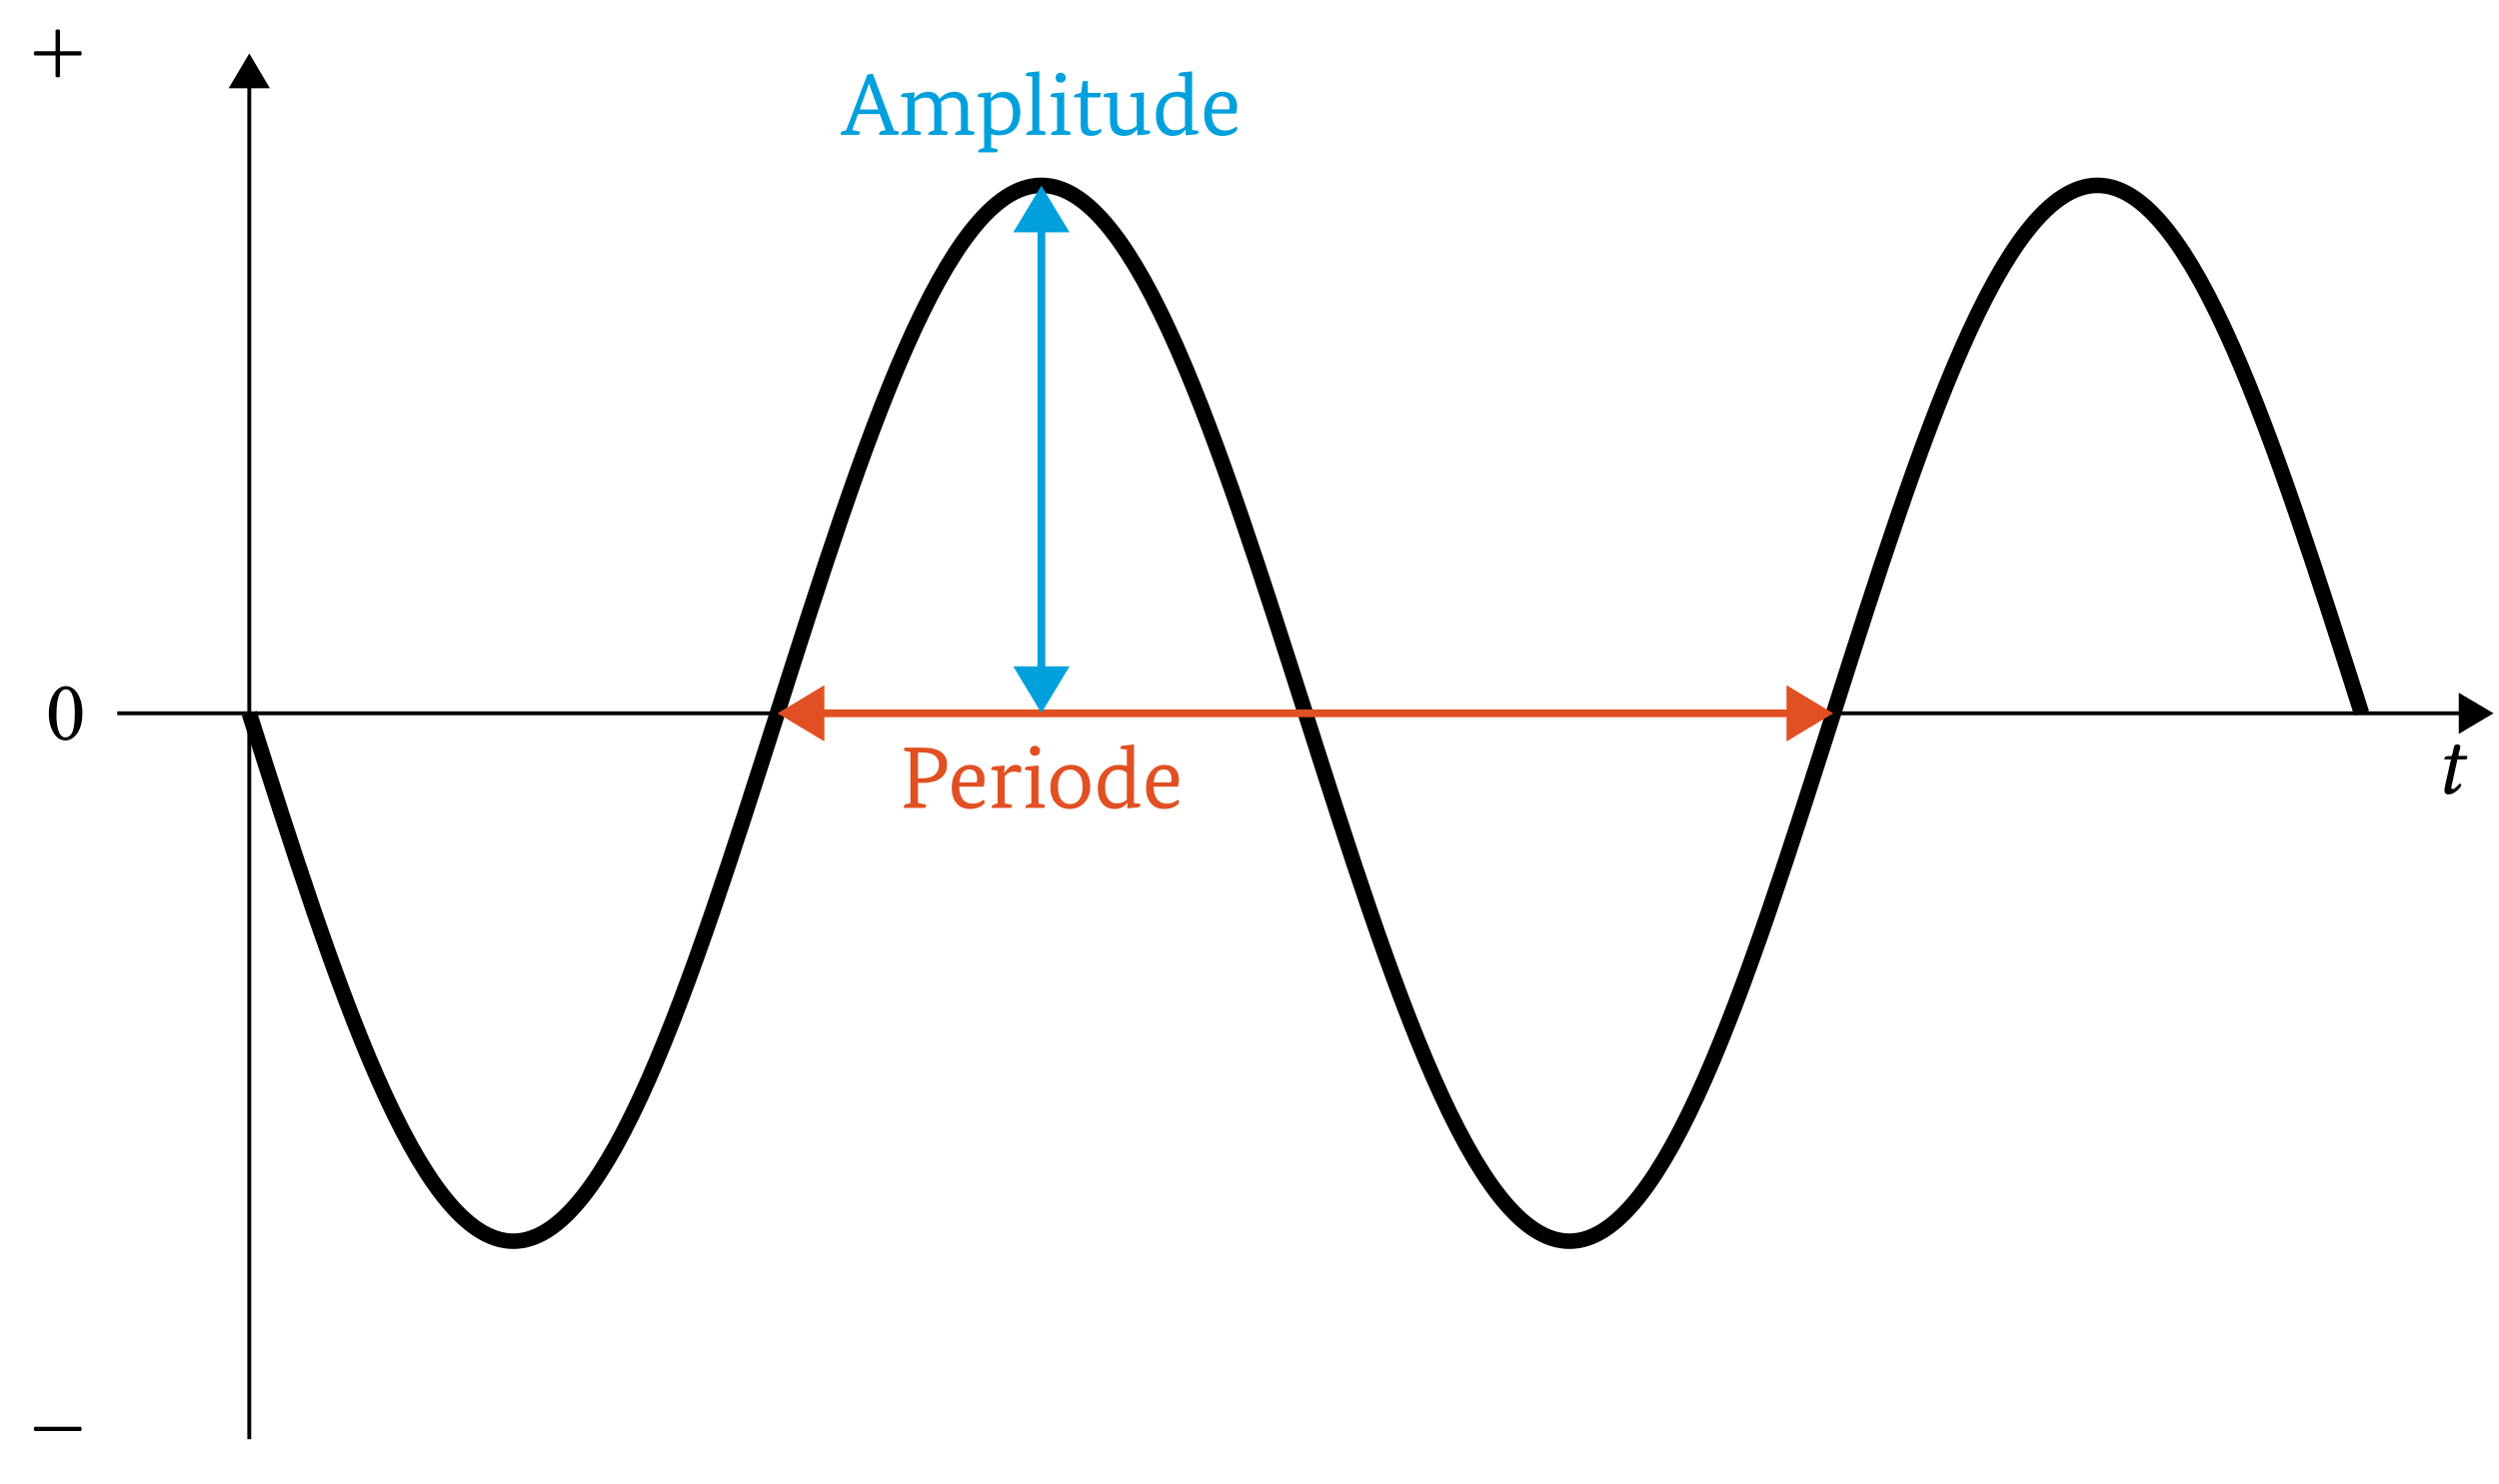
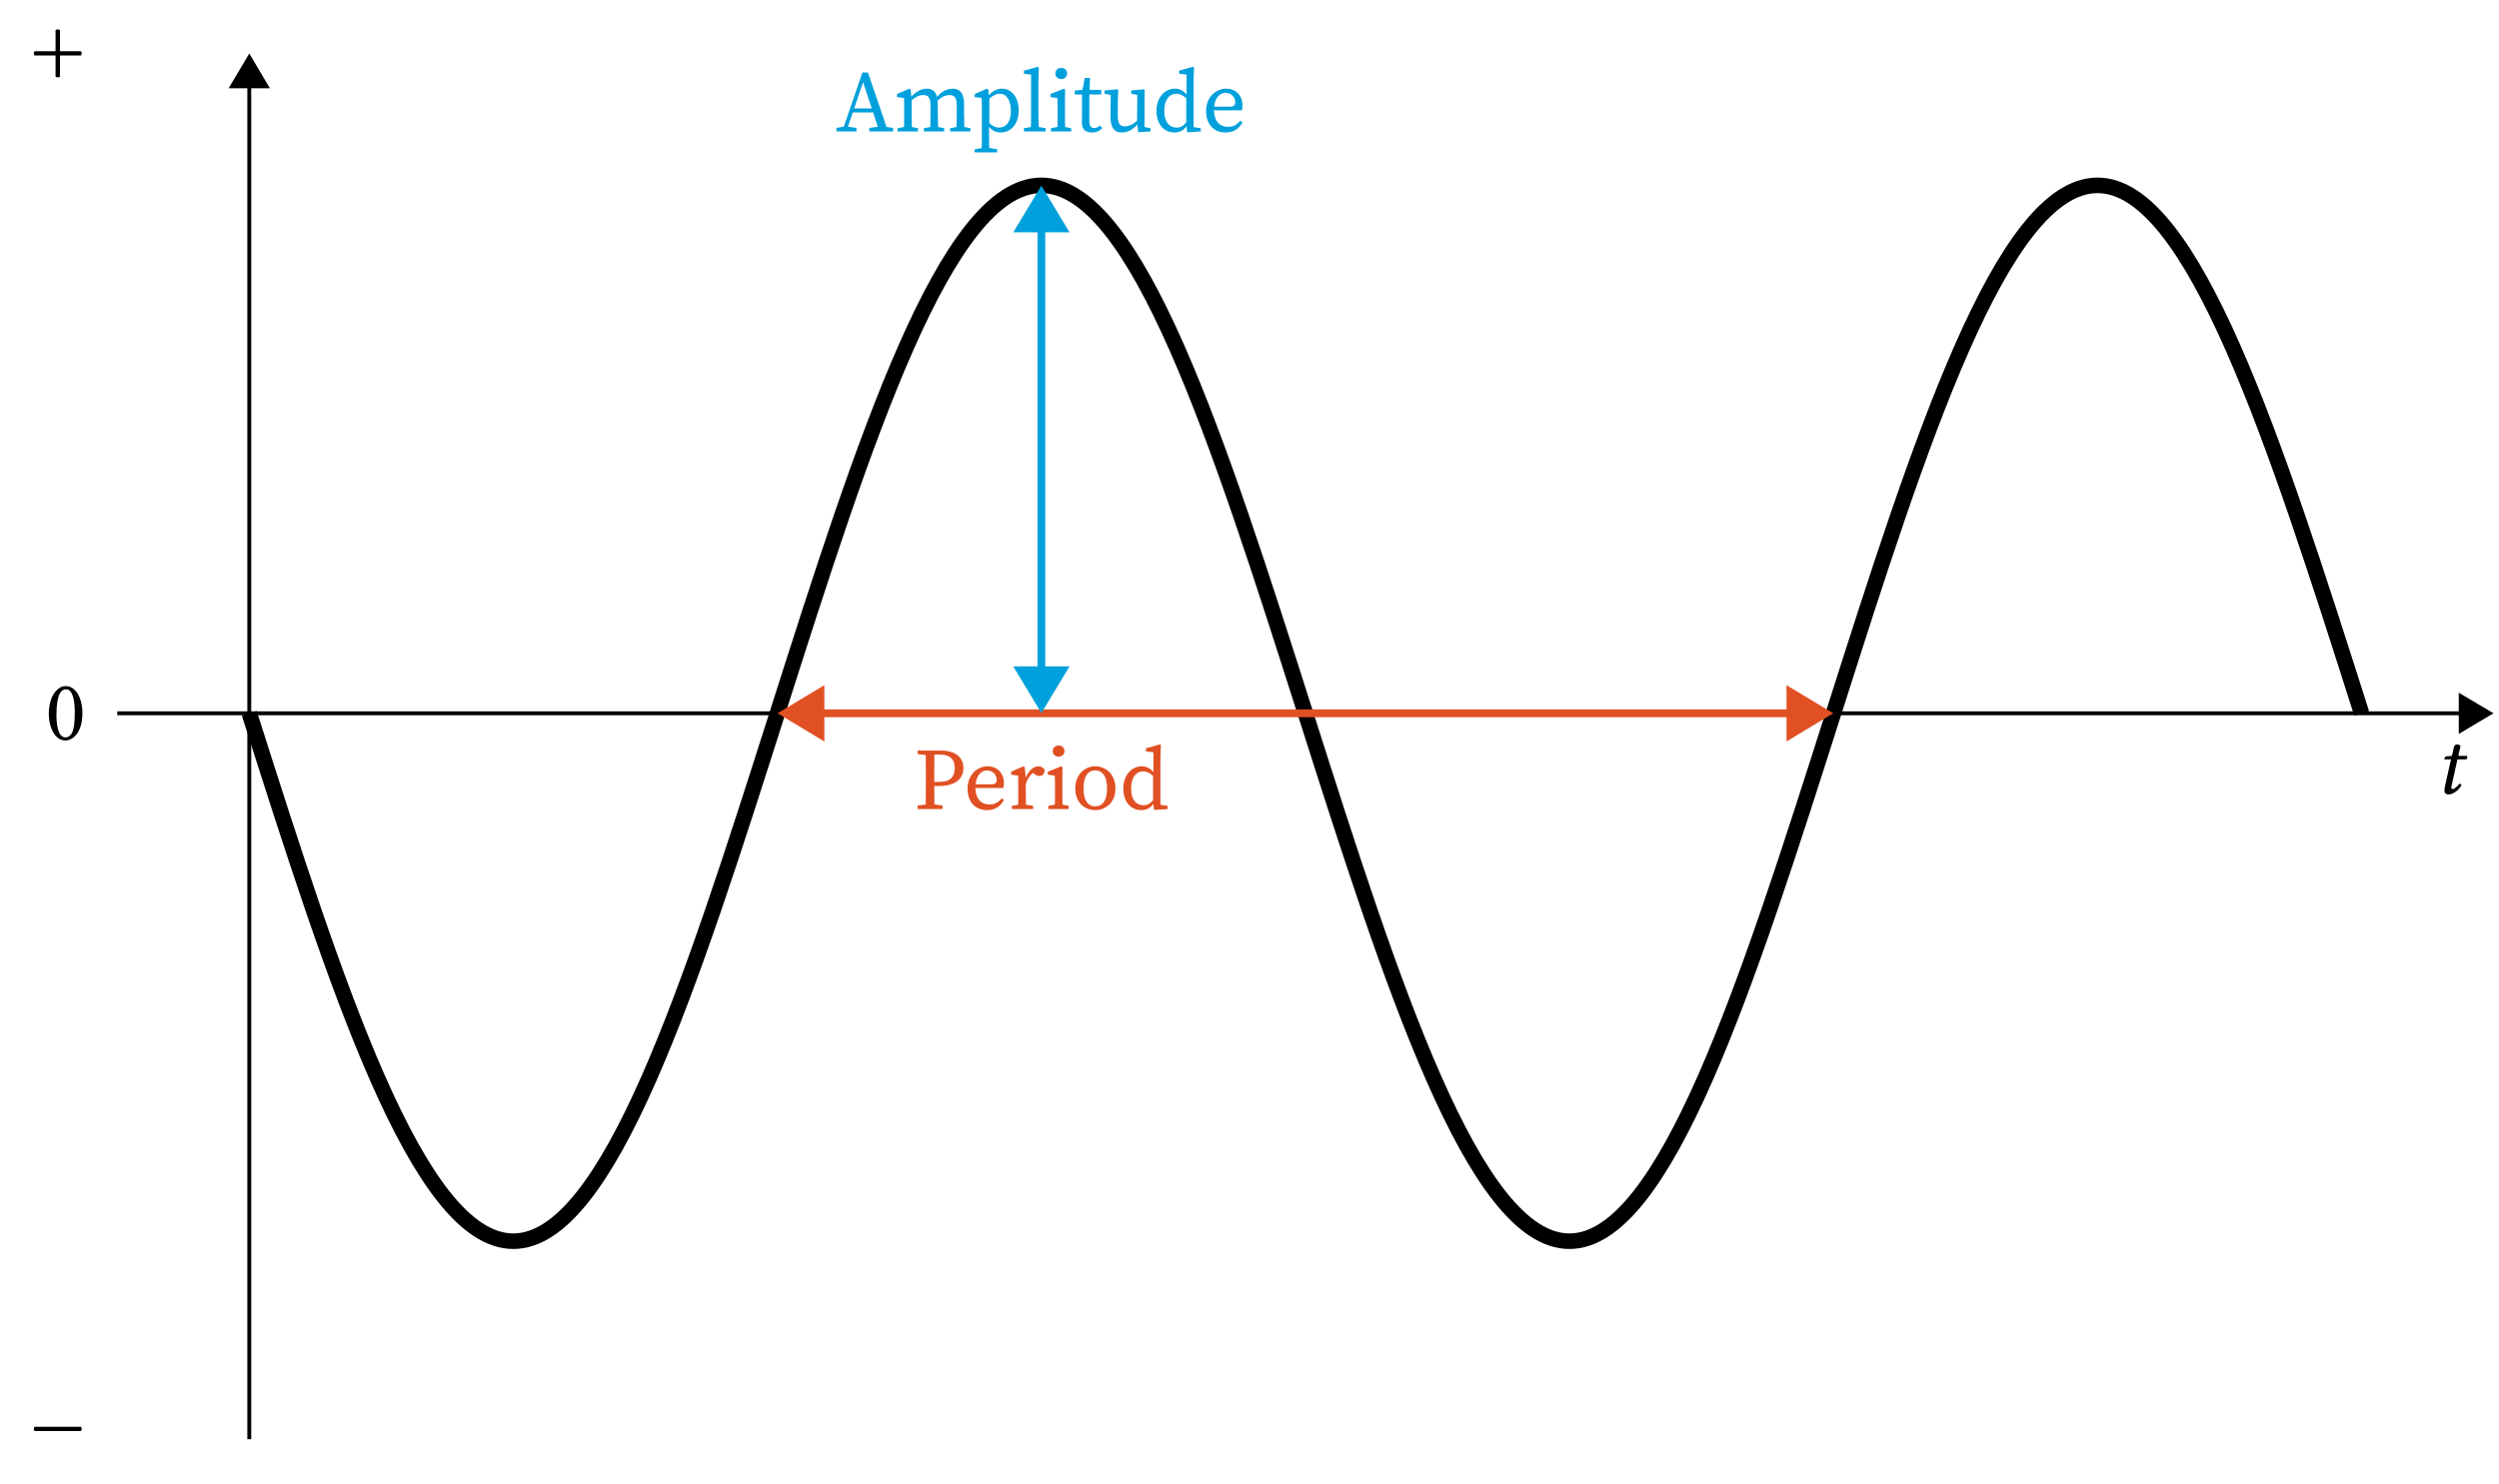
- <svg xmlns="http://www.w3.org/2000/svg" xmlns:xlink="http://www.w3.org/1999/xlink" width="255.672pt" height="151.772pt" viewBox="0 0 255.672 151.772" version="1.2">
+ <svg xmlns="http://www.w3.org/2000/svg" xmlns:xlink="http://www.w3.org/1999/xlink" width="255.672" height="151.772" viewBox="0 0 255.672 151.772">
  <defs>
    <g>
-       <symbol overflow="visible" id="glyph0-0">
-         <path style="stroke:none;" d="M 0 0 L 4.469 0 L 4.469 -6.25 L 0 -6.25 Z M 0.719 -0.453 L 2.234 -2.719 L 3.766 -0.453 Z M 0.453 -5.406 L 1.969 -3.125 L 0.453 -0.844 Z M 2.5 -3.125 L 4.031 -5.406 L 4.031 -0.844 Z M 2.234 -3.531 L 0.719 -5.797 L 3.766 -5.797 Z M 2.234 -3.531 " />
-       </symbol>
-       <symbol overflow="visible" id="glyph0-1">
-         <path style="stroke:none;" d="M 2.047 0.094 C 2.734 0.094 3.781 -0.609 3.781 -2.719 C 3.781 -3.594 3.562 -4.359 3.172 -4.875 C 2.938 -5.188 2.562 -5.469 2.078 -5.469 C 1.188 -5.469 0.344 -4.406 0.344 -2.625 C 0.344 -1.672 0.641 -0.781 1.141 -0.281 C 1.391 -0.031 1.688 0.094 2.047 0.094 Z M 2.078 -5.141 C 2.234 -5.141 2.375 -5.094 2.484 -5 C 2.75 -4.766 3 -4.078 3 -2.891 C 3 -2.062 2.969 -1.5 2.844 -1.031 C 2.656 -0.297 2.219 -0.219 2.047 -0.219 C 1.219 -0.219 1.125 -1.75 1.125 -2.531 C 1.125 -4.734 1.672 -5.141 2.078 -5.141 Z M 2.078 -5.141 " />
-       </symbol>
-       <symbol overflow="visible" id="glyph0-2">
-         <path style="stroke:none;" d="M 2.672 0.047 C 2.781 0.156 3.016 0.156 3.125 0.047 L 3.125 -2.109 L 5.266 -2.109 C 5.375 -2.219 5.375 -2.438 5.266 -2.547 L 3.125 -2.547 L 3.125 -4.703 C 3.016 -4.812 2.781 -4.812 2.672 -4.703 L 2.672 -2.547 L 0.531 -2.547 C 0.422 -2.438 0.422 -2.219 0.531 -2.109 L 2.672 -2.109 Z M 2.672 0.047 " />
-       </symbol>
-       <symbol overflow="visible" id="glyph0-3">
-         <path style="stroke:none;" d="M 0.531 -2.547 C 0.422 -2.438 0.422 -2.219 0.531 -2.109 L 5.266 -2.109 C 5.375 -2.219 5.375 -2.438 5.266 -2.547 Z M 0.531 -2.547 " />
-       </symbol>
-       <symbol overflow="visible" id="glyph0-4">
-         <path style="stroke:none;" d="M 0.938 -3.844 L 0.469 -3.812 C 0.297 -3.812 0.234 -3.734 0.219 -3.656 C 0.203 -3.641 0.172 -3.531 0.172 -3.516 C 0.172 -3.484 0.203 -3.484 0.234 -3.484 L 0.859 -3.484 L 0.312 -1.062 C 0.25 -0.766 0.188 -0.5 0.188 -0.328 C 0.188 0 0.344 0.094 0.625 0.094 C 1.031 0.094 1.625 -0.281 1.922 -0.828 C 1.891 -0.953 1.828 -1 1.734 -1 C 1.312 -0.531 1.156 -0.453 1.016 -0.453 C 0.984 -0.453 0.891 -0.469 0.891 -0.578 C 0.891 -0.656 0.922 -0.828 1 -1.141 L 1.516 -3.484 L 2.406 -3.484 C 2.5 -3.531 2.594 -3.766 2.484 -3.844 L 1.609 -3.844 L 1.688 -4.25 C 1.734 -4.406 1.812 -4.672 1.812 -4.781 C 1.812 -4.938 1.734 -5.016 1.453 -5.016 C 1.125 -5.016 1.141 -4.625 1.062 -4.281 Z M 0.938 -3.844 " />
-       </symbol>
-       <symbol overflow="visible" id="glyph1-0">
-         <path style="stroke:none;" d="M 0.453 0 L 0.453 -6.266 L 4.812 -6.266 L 4.812 0 Z M 0.891 -0.453 L 4.375 -0.453 L 4.375 -5.812 L 0.891 -5.812 Z M 0.891 -0.453 " />
-       </symbol>
-       <symbol overflow="visible" id="glyph1-1">
-         <path style="stroke:none;" d="M 2.312 -6.172 C 4 -6.172 4.844 -5.598 4.844 -4.453 C 4.844 -3.848 4.641 -3.391 4.234 -3.078 C 3.805 -2.734 3.18 -2.562 2.359 -2.562 L 1.875 -2.562 L 1.875 -0.5 L 2.594 -0.359 C 2.676 -0.348 2.719 -0.316 2.719 -0.266 C 2.719 -0.223 2.68 -0.133 2.609 0 L 0.422 0 C 0.41 -0.02 0.406 -0.047 0.406 -0.078 C 0.406 -0.242 0.508 -0.352 0.719 -0.406 L 1.094 -0.5 L 1.094 -5.703 L 0.547 -5.828 C 0.461 -5.848 0.422 -5.879 0.422 -5.922 C 0.422 -5.973 0.453 -6.055 0.516 -6.172 Z M 2.312 -3.031 C 2.883 -3.031 3.316 -3.16 3.609 -3.422 C 3.879 -3.66 4.016 -3.988 4.016 -4.406 C 4.016 -5.25 3.445 -5.672 2.312 -5.672 L 1.875 -5.672 L 1.875 -3.031 Z M 2.312 -3.031 " />
-       </symbol>
-       <symbol overflow="visible" id="glyph1-2">
-         <path style="stroke:none;" d="M 1.156 -2.172 C 1.164 -1.609 1.289 -1.176 1.531 -0.875 C 1.77 -0.582 2.109 -0.438 2.547 -0.438 C 2.941 -0.438 3.312 -0.57 3.656 -0.844 C 3.719 -0.801 3.754 -0.719 3.766 -0.594 C 3.766 -0.457 3.629 -0.312 3.359 -0.156 C 3.047 0.02 2.676 0.109 2.25 0.109 C 1.707 0.109 1.273 -0.055 0.953 -0.391 C 0.578 -0.773 0.391 -1.332 0.391 -2.062 C 0.391 -2.801 0.582 -3.391 0.969 -3.828 C 1.32 -4.211 1.758 -4.406 2.281 -4.406 C 2.75 -4.406 3.113 -4.266 3.375 -3.984 C 3.625 -3.711 3.75 -3.352 3.75 -2.906 C 3.75 -2.707 3.711 -2.461 3.641 -2.172 Z M 2.188 -3.938 C 1.594 -3.938 1.254 -3.492 1.172 -2.609 L 2.938 -2.609 C 2.969 -2.723 2.984 -2.848 2.984 -2.984 C 2.984 -3.617 2.719 -3.938 2.188 -3.938 Z M 2.188 -3.938 " />
-       </symbol>
-       <symbol overflow="visible" id="glyph1-3">
-         <path style="stroke:none;" d="M 0.906 -0.469 L 0.906 -3.812 L 0.266 -3.891 C 0.254 -3.922 0.25 -3.945 0.25 -3.969 C 0.25 -4.133 0.359 -4.227 0.578 -4.25 L 1.641 -4.344 L 1.578 -3.594 L 1.609 -3.594 C 1.961 -4.133 2.344 -4.406 2.75 -4.406 C 3.145 -4.406 3.344 -4.258 3.344 -3.969 C 3.344 -3.844 3.297 -3.719 3.203 -3.594 C 2.992 -3.676 2.797 -3.719 2.609 -3.719 C 2.203 -3.719 1.879 -3.551 1.641 -3.219 L 1.641 -0.469 L 2.266 -0.344 C 2.348 -0.332 2.391 -0.297 2.391 -0.234 C 2.391 -0.148 2.359 -0.07 2.297 0 L 0.312 0 C 0.301 -0.02 0.297 -0.039 0.297 -0.062 C 0.297 -0.195 0.391 -0.297 0.578 -0.359 Z M 0.906 -0.469 " />
-       </symbol>
-       <symbol overflow="visible" id="glyph1-4">
-         <path style="stroke:none;" d="M 0.906 -0.469 L 0.906 -3.812 L 0.266 -3.891 C 0.254 -3.922 0.25 -3.945 0.25 -3.969 C 0.25 -4.133 0.359 -4.227 0.578 -4.25 L 1.641 -4.344 L 1.641 -0.469 L 2.172 -0.344 C 2.254 -0.332 2.297 -0.297 2.297 -0.234 C 2.297 -0.148 2.27 -0.07 2.219 0 L 0.312 0 C 0.301 -0.02 0.297 -0.039 0.297 -0.062 C 0.297 -0.195 0.391 -0.297 0.578 -0.359 Z M 0.766 -5.844 C 0.766 -6 0.812 -6.125 0.906 -6.219 C 1.008 -6.312 1.129 -6.359 1.266 -6.359 C 1.422 -6.359 1.547 -6.312 1.641 -6.219 C 1.742 -6.125 1.797 -6 1.797 -5.844 C 1.797 -5.688 1.742 -5.562 1.641 -5.469 C 1.547 -5.383 1.422 -5.344 1.266 -5.344 C 1.117 -5.344 1 -5.383 0.906 -5.469 C 0.812 -5.562 0.766 -5.688 0.766 -5.844 Z M 0.766 -5.844 " />
-       </symbol>
-       <symbol overflow="visible" id="glyph1-5">
-         <path style="stroke:none;" d="M 2.359 0.109 C 1.797 0.109 1.336 -0.07 0.984 -0.438 C 0.586 -0.832 0.391 -1.391 0.391 -2.109 C 0.391 -2.816 0.609 -3.383 1.047 -3.812 C 1.453 -4.207 1.945 -4.406 2.531 -4.406 C 3.082 -4.406 3.535 -4.227 3.891 -3.875 C 4.273 -3.477 4.469 -2.914 4.469 -2.188 C 4.469 -1.469 4.25 -0.895 3.812 -0.469 C 3.406 -0.082 2.922 0.109 2.359 0.109 Z M 2.422 -0.391 C 2.785 -0.391 3.082 -0.531 3.312 -0.812 C 3.562 -1.133 3.688 -1.582 3.688 -2.156 C 3.688 -2.727 3.562 -3.172 3.312 -3.484 C 3.082 -3.773 2.785 -3.922 2.422 -3.922 C 2.047 -3.922 1.75 -3.773 1.531 -3.484 C 1.289 -3.172 1.172 -2.727 1.172 -2.156 C 1.172 -1.57 1.289 -1.125 1.531 -0.812 C 1.75 -0.531 2.047 -0.391 2.422 -0.391 Z M 2.422 -0.391 " />
-       </symbol>
-       <symbol overflow="visible" id="glyph1-6">
-         <path style="stroke:none;" d="M 3.422 -0.516 L 3.391 -0.516 C 3.098 -0.098 2.672 0.109 2.109 0.109 C 1.629 0.109 1.238 -0.047 0.938 -0.359 C 0.57 -0.723 0.391 -1.273 0.391 -2.016 C 0.391 -2.805 0.625 -3.414 1.094 -3.844 C 1.5 -4.219 2 -4.406 2.594 -4.406 C 2.863 -4.406 3.117 -4.363 3.359 -4.281 L 3.359 -5.953 L 2.719 -6.047 C 2.707 -6.066 2.703 -6.086 2.703 -6.109 C 2.703 -6.273 2.812 -6.367 3.031 -6.391 L 4.094 -6.5 L 4.094 -0.5 L 4.75 -0.406 C 4.75 -0.375 4.75 -0.348 4.75 -0.328 C 4.75 -0.16 4.641 -0.066 4.422 -0.047 L 3.422 0.047 Z M 2.328 -0.469 C 2.766 -0.469 3.109 -0.598 3.359 -0.859 L 3.359 -3.578 C 3.148 -3.797 2.863 -3.906 2.5 -3.906 C 2.102 -3.906 1.785 -3.758 1.547 -3.469 C 1.273 -3.145 1.141 -2.707 1.141 -2.156 C 1.141 -1.582 1.254 -1.156 1.484 -0.875 C 1.691 -0.602 1.973 -0.469 2.328 -0.469 Z M 2.328 -0.469 " />
-       </symbol>
-       <symbol overflow="visible" id="glyph1-7">
-         <path style="stroke:none;" d="M 4.5 -0.484 L 3.906 -2.125 L 1.688 -2.125 L 1.094 -0.484 L 1.766 -0.359 C 1.848 -0.348 1.891 -0.316 1.891 -0.266 C 1.891 -0.223 1.859 -0.133 1.797 0 L -0.078 0 C -0.086 -0.02 -0.094 -0.047 -0.094 -0.078 C -0.094 -0.254 0.008 -0.363 0.219 -0.406 L 0.469 -0.469 L 2.641 -6.172 L 3.203 -6.25 L 5.359 -0.469 L 5.75 -0.359 C 5.832 -0.336 5.875 -0.305 5.875 -0.266 C 5.875 -0.234 5.844 -0.145 5.781 0 L 3.859 0 C 3.848 -0.02 3.844 -0.047 3.844 -0.078 C 3.844 -0.242 3.945 -0.352 4.156 -0.406 Z M 1.859 -2.594 L 3.75 -2.594 L 2.812 -5.219 L 2.797 -5.219 Z M 1.859 -2.594 " />
-       </symbol>
-       <symbol overflow="visible" id="glyph1-8">
-         <path style="stroke:none;" d="M 7.094 -0.469 L 7.641 -0.344 C 7.723 -0.332 7.766 -0.297 7.766 -0.234 C 7.766 -0.148 7.734 -0.07 7.672 0 L 5.781 0 C 5.77 -0.02 5.766 -0.039 5.766 -0.062 C 5.766 -0.195 5.859 -0.297 6.047 -0.359 L 6.375 -0.469 L 6.375 -2.75 C 6.375 -3.457 6.086 -3.812 5.516 -3.812 C 5.055 -3.812 4.656 -3.648 4.312 -3.328 C 4.352 -3.109 4.375 -2.93 4.375 -2.797 L 4.375 -0.469 L 4.906 -0.344 C 4.988 -0.332 5.031 -0.297 5.031 -0.234 C 5.031 -0.148 5 -0.07 4.938 0 L 3.047 0 C 3.035 -0.02 3.031 -0.039 3.031 -0.062 C 3.031 -0.195 3.125 -0.297 3.312 -0.359 L 3.641 -0.469 L 3.641 -2.75 C 3.641 -3.457 3.352 -3.812 2.781 -3.812 C 2.344 -3.812 1.961 -3.66 1.641 -3.359 L 1.641 -0.469 L 2.172 -0.344 C 2.254 -0.332 2.297 -0.297 2.297 -0.234 C 2.297 -0.148 2.27 -0.07 2.219 0 L 0.312 0 C 0.301 -0.02 0.297 -0.039 0.297 -0.062 C 0.297 -0.195 0.391 -0.297 0.578 -0.359 L 0.906 -0.469 L 0.906 -3.812 L 0.266 -3.891 C 0.254 -3.922 0.25 -3.945 0.25 -3.969 C 0.25 -4.133 0.359 -4.227 0.578 -4.25 L 1.641 -4.344 L 1.578 -3.75 L 1.609 -3.75 C 2.023 -4.188 2.504 -4.406 3.047 -4.406 C 3.586 -4.406 3.969 -4.164 4.188 -3.688 C 4.613 -4.164 5.125 -4.406 5.719 -4.406 C 6.145 -4.406 6.477 -4.266 6.719 -3.984 C 6.969 -3.711 7.094 -3.316 7.094 -2.797 Z M 7.094 -0.469 " />
-       </symbol>
-       <symbol overflow="visible" id="glyph1-9">
-         <path style="stroke:none;" d="M 0.859 1.328 L 0.859 -3.812 L 0.203 -3.891 C 0.203 -3.922 0.203 -3.945 0.203 -3.969 C 0.203 -4.133 0.312 -4.227 0.531 -4.25 L 1.578 -4.344 L 1.531 -3.766 L 1.562 -3.766 C 1.914 -4.191 2.359 -4.406 2.891 -4.406 C 3.398 -4.406 3.805 -4.219 4.109 -3.844 C 4.41 -3.477 4.562 -2.973 4.562 -2.328 C 4.562 -1.535 4.359 -0.938 3.953 -0.531 C 3.566 -0.145 3.035 0.047 2.359 0.047 C 2.098 0.047 1.836 0.008 1.578 -0.062 L 1.578 1.328 L 2.125 1.438 C 2.207 1.457 2.25 1.5 2.25 1.562 C 2.25 1.645 2.219 1.723 2.156 1.797 L 0.266 1.797 C 0.254 1.766 0.25 1.742 0.25 1.734 C 0.25 1.586 0.344 1.488 0.531 1.438 Z M 2.609 -3.828 C 2.211 -3.828 1.867 -3.688 1.578 -3.406 L 1.578 -0.719 C 1.816 -0.531 2.098 -0.438 2.422 -0.438 C 3.348 -0.438 3.812 -1.051 3.812 -2.281 C 3.812 -2.77 3.703 -3.148 3.484 -3.422 C 3.266 -3.691 2.973 -3.828 2.609 -3.828 Z M 2.609 -3.828 " />
-       </symbol>
-       <symbol overflow="visible" id="glyph1-10">
-         <path style="stroke:none;" d="M 0.875 -0.469 L 0.875 -5.953 L 0.219 -6.047 C 0.207 -6.066 0.203 -6.086 0.203 -6.109 C 0.203 -6.273 0.312 -6.367 0.531 -6.391 L 1.594 -6.5 L 1.594 -0.469 L 2.125 -0.344 C 2.207 -0.332 2.25 -0.297 2.25 -0.234 C 2.25 -0.148 2.223 -0.07 2.172 0 L 0.266 0 C 0.266 -0.02 0.266 -0.039 0.266 -0.062 C 0.266 -0.195 0.352 -0.297 0.531 -0.359 Z M 0.875 -0.469 " />
-       </symbol>
-       <symbol overflow="visible" id="glyph1-11">
-         <path style="stroke:none;" d="M 0.875 -4.297 L 1.031 -5.5 L 1.562 -5.5 L 1.562 -4.297 L 2.906 -4.297 L 2.812 -3.828 L 1.562 -3.828 L 1.562 -1.078 C 1.562 -0.629 1.754 -0.406 2.141 -0.406 C 2.441 -0.406 2.691 -0.484 2.891 -0.641 C 2.93 -0.578 2.953 -0.488 2.953 -0.375 C 2.953 -0.301 2.867 -0.211 2.703 -0.109 C 2.484 0.035 2.207 0.109 1.875 0.109 C 1.176 0.109 0.828 -0.234 0.828 -0.922 L 0.828 -3.828 L 0.156 -3.828 C 0.145 -3.859 0.141 -3.879 0.141 -3.891 C 0.141 -4.047 0.234 -4.145 0.422 -4.188 Z M 0.875 -4.297 " />
-       </symbol>
-       <symbol overflow="visible" id="glyph1-12">
-         <path style="stroke:none;" d="M 0.781 -3.812 L 0.141 -3.891 C 0.129 -3.922 0.125 -3.945 0.125 -3.969 C 0.125 -4.133 0.234 -4.227 0.453 -4.25 L 1.516 -4.344 L 1.516 -1.547 C 1.516 -0.848 1.812 -0.5 2.406 -0.5 C 2.863 -0.5 3.234 -0.645 3.516 -0.938 L 3.516 -3.812 L 2.859 -3.891 C 2.859 -3.922 2.859 -3.945 2.859 -3.969 C 2.859 -4.133 2.969 -4.227 3.188 -4.25 L 4.25 -4.344 L 4.25 -0.5 L 4.891 -0.406 C 4.898 -0.375 4.906 -0.348 4.906 -0.328 C 4.906 -0.16 4.797 -0.066 4.578 -0.047 L 3.578 0.047 L 3.578 -0.531 L 3.547 -0.531 C 3.203 -0.102 2.754 0.109 2.203 0.109 C 1.254 0.109 0.781 -0.426 0.781 -1.5 Z M 0.781 -3.812 " />
-       </symbol>
+       <g id="glyph-0-0">
+         <path d="M 2.047 0.094 C 2.734 0.094 3.781 -0.609 3.781 -2.719 C 3.781 -3.594 3.562 -4.359 3.172 -4.875 C 2.938 -5.188 2.562 -5.469 2.078 -5.469 C 1.188 -5.469 0.344 -4.406 0.344 -2.625 C 0.344 -1.672 0.641 -0.781 1.141 -0.281 C 1.391 -0.031 1.688 0.094 2.047 0.094 Z M 2.078 -5.141 C 2.234 -5.141 2.375 -5.094 2.484 -5 C 2.75 -4.766 3 -4.078 3 -2.891 C 3 -2.062 2.969 -1.5 2.844 -1.031 C 2.656 -0.297 2.219 -0.219 2.047 -0.219 C 1.219 -0.219 1.125 -1.75 1.125 -2.531 C 1.125 -4.734 1.672 -5.141 2.078 -5.141 Z M 2.078 -5.141 " />
+       </g>
+       <g id="glyph-0-1">
+         <path d="M 2.672 0.047 C 2.781 0.156 3.016 0.156 3.125 0.047 L 3.125 -2.109 L 5.266 -2.109 C 5.375 -2.219 5.375 -2.438 5.266 -2.547 L 3.125 -2.547 L 3.125 -4.703 C 3.016 -4.812 2.781 -4.812 2.672 -4.703 L 2.672 -2.547 L 0.531 -2.547 C 0.422 -2.438 0.422 -2.219 0.531 -2.109 L 2.672 -2.109 Z M 2.672 0.047 " />
+       </g>
+       <g id="glyph-0-2">
+         <path d="M 0.531 -2.547 C 0.422 -2.438 0.422 -2.219 0.531 -2.109 L 5.266 -2.109 C 5.375 -2.219 5.375 -2.438 5.266 -2.547 Z M 0.531 -2.547 " />
+       </g>
+       <g id="glyph-0-3">
+         <path d="M 0.938 -3.844 L 0.469 -3.812 C 0.297 -3.812 0.234 -3.734 0.219 -3.656 C 0.203 -3.641 0.172 -3.531 0.172 -3.516 C 0.172 -3.484 0.203 -3.484 0.234 -3.484 L 0.859 -3.484 L 0.312 -1.062 C 0.25 -0.766 0.188 -0.5 0.188 -0.328 C 0.188 0 0.344 0.094 0.625 0.094 C 1.031 0.094 1.625 -0.281 1.922 -0.828 C 1.891 -0.953 1.828 -1 1.734 -1 C 1.312 -0.531 1.156 -0.453 1.016 -0.453 C 0.984 -0.453 0.891 -0.469 0.891 -0.578 C 0.891 -0.656 0.922 -0.828 1 -1.141 L 1.516 -3.484 L 2.406 -3.484 C 2.5 -3.531 2.594 -3.766 2.484 -3.844 L 1.609 -3.844 L 1.688 -4.25 C 1.734 -4.406 1.812 -4.672 1.812 -4.781 C 1.812 -4.938 1.734 -5.016 1.453 -5.016 C 1.125 -5.016 1.141 -4.625 1.062 -4.281 Z M 0.938 -3.844 " />
+       </g>
+       <g id="glyph-1-0">
+         <path d="M 1.234 -2.781 C 1.234 -2 1.234 -1.219 1.219 -0.469 L 0.391 -0.359 L 0.391 0 L 2.938 0 L 2.938 -0.359 L 2.109 -0.469 C 2.094 -1.109 2.094 -1.719 2.094 -2.359 L 2.547 -2.359 C 4.391 -2.359 5.078 -3.203 5.078 -4.203 C 5.078 -5.25 4.312 -5.984 2.797 -5.984 L 0.391 -5.984 L 0.391 -5.625 L 1.219 -5.531 C 1.234 -4.75 1.234 -3.984 1.234 -3.219 Z M 2.641 -5.578 C 3.719 -5.578 4.188 -5.078 4.188 -4.203 C 4.188 -3.359 3.766 -2.781 2.672 -2.781 L 2.094 -2.781 L 2.094 -3.219 C 2.094 -4.016 2.094 -4.812 2.109 -5.578 Z M 2.641 -5.578 " />
+       </g>
+       <g id="glyph-1-1">
+         <path d="M 2.406 -3.953 C 2.969 -3.953 3.391 -3.5 3.391 -2.984 C 3.391 -2.734 3.281 -2.531 2.859 -2.531 L 1.234 -2.531 C 1.328 -3.562 1.906 -3.953 2.406 -3.953 Z M 2.469 -4.375 C 1.344 -4.375 0.406 -3.453 0.406 -2.094 C 0.406 -0.719 1.188 0.109 2.406 0.109 C 3.219 0.109 3.781 -0.281 4.125 -0.922 L 3.906 -1.094 C 3.578 -0.719 3.234 -0.469 2.656 -0.469 C 1.797 -0.469 1.234 -1.047 1.203 -2.156 L 4.062 -2.156 C 4.094 -2.266 4.125 -2.438 4.125 -2.656 C 4.125 -3.734 3.391 -4.375 2.469 -4.375 Z M 2.469 -4.375 " />
+       </g>
+       <g id="glyph-1-2">
+         <path d="M 0.375 0 L 2.547 0 L 2.547 -0.328 L 1.812 -0.453 C 1.812 -0.906 1.797 -1.484 1.797 -1.875 L 1.797 -2.547 C 1.953 -3.062 2.188 -3.438 2.547 -3.703 L 2.656 -3.609 C 2.812 -3.469 2.984 -3.391 3.203 -3.391 C 3.547 -3.391 3.719 -3.609 3.719 -4.031 C 3.609 -4.234 3.344 -4.375 3.078 -4.375 C 2.594 -4.375 2.094 -3.938 1.797 -3.219 L 1.688 -4.281 L 1.562 -4.375 L 0.297 -3.828 L 0.297 -3.516 L 1.016 -3.422 C 1.031 -3.078 1.031 -2.797 1.031 -2.312 L 1.031 -1.875 C 1.031 -1.484 1.031 -0.891 1.016 -0.438 L 0.375 -0.328 Z M 0.375 0 " />
+       </g>
+       <g id="glyph-1-3">
+         <path d="M 1.375 -5.359 C 1.703 -5.359 1.969 -5.594 1.969 -5.922 C 1.969 -6.281 1.703 -6.5 1.375 -6.5 C 1.031 -6.5 0.766 -6.281 0.766 -5.922 C 0.766 -5.594 1.031 -5.359 1.375 -5.359 Z M 2.391 -0.328 L 1.766 -0.453 C 1.75 -0.891 1.75 -1.484 1.75 -1.875 L 1.75 -3.062 L 1.766 -4.281 L 1.641 -4.375 L 0.266 -3.828 L 0.266 -3.516 L 0.969 -3.422 C 1 -3.078 1 -2.797 1 -2.297 L 1 -1.875 C 1 -1.484 1 -0.891 0.984 -0.453 L 0.312 -0.328 L 0.312 0 L 2.391 0 Z M 2.391 -0.328 " />
+       </g>
+       <g id="glyph-1-4">
+         <path d="M 2.453 0.109 C 3.484 0.109 4.516 -0.625 4.516 -2.109 C 4.516 -3.594 3.484 -4.375 2.453 -4.375 C 1.422 -4.375 0.406 -3.594 0.406 -2.109 C 0.406 -0.625 1.406 0.109 2.453 0.109 Z M 2.453 -0.281 C 1.672 -0.281 1.25 -0.906 1.25 -2.109 C 1.25 -3.312 1.672 -3.953 2.453 -3.953 C 3.219 -3.953 3.656 -3.312 3.656 -2.109 C 3.656 -0.906 3.219 -0.281 2.453 -0.281 Z M 2.453 -0.281 " />
+       </g>
+       <g id="glyph-1-5">
+         <path d="M 1.203 -2.109 C 1.203 -3.328 1.781 -3.859 2.438 -3.859 C 2.734 -3.859 3.047 -3.75 3.453 -3.391 L 3.453 -0.906 C 3.125 -0.531 2.844 -0.391 2.453 -0.391 C 1.734 -0.391 1.203 -0.938 1.203 -2.109 Z M 4.938 0 L 4.938 -0.328 L 4.203 -0.438 L 4.203 -5.266 L 4.25 -6.547 L 4.125 -6.609 L 2.719 -6.219 L 2.719 -5.906 L 3.484 -5.812 L 3.484 -3.781 C 3.109 -4.219 2.734 -4.375 2.312 -4.375 C 1.219 -4.375 0.406 -3.453 0.406 -2.094 C 0.406 -0.781 1.141 0.109 2.234 0.109 C 2.781 0.109 3.172 -0.109 3.484 -0.531 L 3.547 0.094 Z M 4.938 0 " />
+       </g>
+       <g id="glyph-1-6">
+         <path d="M 2.766 -5.031 L 3.656 -2.359 L 1.859 -2.359 Z M 0.047 0 L 2.094 0 L 2.094 -0.359 L 1.219 -0.484 L 1.719 -1.938 L 3.797 -1.938 L 4.281 -0.469 L 3.406 -0.359 L 3.406 0 L 5.844 0 L 5.844 -0.359 L 5.172 -0.453 L 3.266 -6.031 L 2.703 -6.031 L 0.797 -0.484 L 0.047 -0.359 Z M 0.047 0 " />
+       </g>
+       <g id="glyph-1-7">
+         <path d="M 6.016 -4.375 C 5.438 -4.375 4.859 -4.094 4.391 -3.531 C 4.25 -4.125 3.891 -4.375 3.328 -4.375 C 2.781 -4.375 2.188 -4.031 1.766 -3.562 L 1.688 -4.281 L 1.562 -4.375 L 0.297 -3.828 L 0.297 -3.516 L 1.016 -3.422 C 1.031 -3.078 1.031 -2.797 1.031 -2.312 L 1.031 -1.875 C 1.031 -1.484 1.031 -0.891 1.016 -0.453 L 0.359 -0.328 L 0.359 0 L 2.438 0 L 2.438 -0.328 L 1.812 -0.453 C 1.812 -0.891 1.797 -1.484 1.797 -1.875 L 1.797 -3.188 C 2.234 -3.562 2.578 -3.719 2.984 -3.719 C 3.516 -3.719 3.719 -3.453 3.719 -2.641 L 3.719 -1.875 C 3.719 -1.469 3.719 -0.891 3.703 -0.453 L 3.047 -0.328 L 3.047 0 L 5.125 0 L 5.125 -0.328 L 4.5 -0.453 C 4.484 -0.891 4.469 -1.469 4.469 -1.875 L 4.469 -2.719 C 4.469 -2.875 4.469 -3.031 4.453 -3.156 C 4.922 -3.578 5.281 -3.719 5.656 -3.719 C 6.172 -3.719 6.406 -3.484 6.406 -2.656 L 6.406 -1.875 C 6.406 -1.469 6.406 -0.891 6.391 -0.453 L 5.734 -0.328 L 5.734 0 L 7.812 0 L 7.812 -0.328 L 7.188 -0.453 C 7.172 -0.891 7.156 -1.469 7.156 -1.875 L 7.156 -2.797 C 7.156 -3.906 6.734 -4.375 6.016 -4.375 Z M 6.016 -4.375 " />
+       </g>
+       <g id="glyph-1-8">
+         <path d="M 4.016 -2.062 C 4.016 -0.906 3.469 -0.391 2.797 -0.391 C 2.469 -0.391 2.141 -0.531 1.812 -0.844 L 1.812 -3.359 C 2.266 -3.75 2.609 -3.859 2.891 -3.859 C 3.547 -3.859 4.016 -3.219 4.016 -2.062 Z M 1.047 0.25 C 1.047 0.734 1.031 1.203 1.031 1.703 L 0.312 1.828 L 0.312 2.141 L 2.609 2.141 L 2.609 1.828 L 1.797 1.688 C 1.797 1.203 1.781 0.719 1.781 0.234 L 1.781 -0.469 C 2.156 -0.031 2.562 0.109 2.969 0.109 C 4.016 0.109 4.812 -0.766 4.812 -2.141 C 4.812 -3.531 4.062 -4.375 3.109 -4.375 C 2.625 -4.375 2.172 -4.156 1.75 -3.703 L 1.703 -4.281 L 1.562 -4.375 L 0.312 -3.828 L 0.312 -3.516 L 1.016 -3.422 C 1.031 -3.078 1.047 -2.797 1.047 -2.312 Z M 1.047 0.25 " />
+       </g>
+       <g id="glyph-1-9">
+         <path d="M 0.219 -6.219 L 0.219 -5.906 L 0.953 -5.812 L 0.953 -1.875 C 0.953 -1.406 0.953 -0.938 0.938 -0.453 L 0.219 -0.328 L 0.219 0 L 2.438 0 L 2.438 -0.328 L 1.734 -0.453 C 1.719 -0.922 1.703 -1.406 1.703 -1.875 L 1.703 -5.266 L 1.75 -6.547 L 1.625 -6.609 Z M 0.219 -6.219 " />
+       </g>
+       <g id="glyph-1-10">
+         <path d="M 1.578 -1 L 1.578 -3.781 L 2.797 -3.781 L 2.797 -4.25 L 1.609 -4.25 L 1.641 -5.469 L 1.109 -5.469 L 0.875 -4.266 L 0.078 -4.172 L 0.078 -3.781 L 0.828 -3.781 L 0.828 -1.672 C 0.828 -1.312 0.812 -1.125 0.812 -0.906 C 0.812 -0.203 1.203 0.109 1.828 0.109 C 2.297 0.109 2.656 -0.047 2.891 -0.359 L 2.672 -0.594 C 2.453 -0.438 2.281 -0.344 2.078 -0.344 C 1.766 -0.344 1.578 -0.547 1.578 -1 Z M 1.578 -1 " />
+       </g>
+       <g id="glyph-1-11">
+         <path d="M 4.922 0 L 4.922 -0.328 L 4.312 -0.453 L 4.312 -2.969 L 4.328 -4.219 L 4.25 -4.312 L 2.953 -4.188 L 2.953 -3.859 L 3.578 -3.734 L 3.547 -1.094 C 3.141 -0.719 2.719 -0.516 2.297 -0.516 C 1.812 -0.516 1.578 -0.797 1.578 -1.578 L 1.578 -2.969 L 1.625 -4.219 L 1.547 -4.312 L 0.219 -4.188 L 0.219 -3.859 L 0.859 -3.719 L 0.828 -1.5 C 0.828 -0.312 1.266 0.109 2 0.109 C 2.531 0.109 3.094 -0.141 3.578 -0.719 L 3.672 0.078 Z M 4.922 0 " />
+       </g>
    </g>
-     <clipPath id="clip1">
-       <path d="M 246 65 L 255.316 65 L 255.316 81 L 246 81 Z M 246 65 " />
+     <clipPath id="clip-0">
+       <path clip-rule="nonzero" d="M 246 65 L 255.316 65 L 255.316 81 L 246 81 Z M 246 65 " />
    </clipPath>
-     <clipPath id="clip2">
-       <path d="M 2 0 L 255.316 0 L 255.316 150 L 2 150 Z M 2 0 " />
+     <clipPath id="clip-1">
+       <path clip-rule="nonzero" d="M 2 0 L 255.316 0 L 255.316 150 L 2 150 Z M 2 0 " />
    </clipPath>
  </defs>
-   <g id="surface1">
-     <g style="fill:rgb(0%,0%,0%);fill-opacity:1;">
-       <use xlink:href="#glyph0-1" x="4.65" y="75.683" />
-     </g>
-     <g style="fill:rgb(0%,0%,0%);fill-opacity:1;">
-       <use xlink:href="#glyph0-2" x="3.012" y="7.791" />
-     </g>
-     <g style="fill:rgb(0%,0%,0%);fill-opacity:1;">
-       <use xlink:href="#glyph0-3" x="3.012" y="148.561" />
-     </g>
-     <path style="fill:none;stroke-width:0.399;stroke-linecap:butt;stroke-linejoin:miter;stroke:rgb(0%,0%,0%);stroke-opacity:1;stroke-miterlimit:10;" d="M -13.527 0.001 L 226.489 0.001 " transform="matrix(0.9985,0,0,-0.9985,25.50273,72.99734)" />
-     <path style=" stroke:none;fill-rule:nonzero;fill:rgb(0%,0%,0%);fill-opacity:1;" d="M 254.723 72.996 L 251.754 71.238 L 251.754 74.758 Z M 254.723 72.996 " />
-     <g clip-path="url(#clip1)" clip-rule="nonzero">
-       <path style="fill:none;stroke-width:0.399;stroke-linecap:butt;stroke-linejoin:miter;stroke:rgb(0%,0%,0%);stroke-opacity:1;stroke-miterlimit:10;" d="M 3.174 0.001 L 0.201 1.762 L 0.201 -1.763 Z M 3.174 0.001 " transform="matrix(0.9985,0,0,-0.9985,251.5534,72.99734)" />
-     </g>
-     <g style="fill:rgb(0%,0%,0%);fill-opacity:1;">
-       <use xlink:href="#glyph0-4" x="249.903" y="81.203" />
-     </g>
-     <path style="fill:none;stroke-width:0.399;stroke-linecap:butt;stroke-linejoin:miter;stroke:rgb(0%,0%,0%);stroke-opacity:1;stroke-miterlimit:10;" d="M 0.001 -74.399 L 0.001 64.164 " transform="matrix(0.9985,0,0,-0.9985,25.50273,72.99734)" />
-     <path style="fill-rule:nonzero;fill:rgb(0%,0%,0%);fill-opacity:1;stroke-width:0.399;stroke-linecap:butt;stroke-linejoin:miter;stroke:rgb(0%,0%,0%);stroke-opacity:1;stroke-miterlimit:10;" d="M 3.175 -0.001 L 0.198 1.763 L 0.198 -1.762 Z M 3.175 -0.001 " transform="matrix(0,-0.9985,-0.9985,0,25.50273,9.029475)" />
-     <g clip-path="url(#clip2)" clip-rule="nonzero">
-       <path style="fill:none;stroke-width:1.594;stroke-linecap:butt;stroke-linejoin:miter;stroke:rgb(0%,0%,0%);stroke-opacity:1;stroke-miterlimit:10;" d="M 0.001 0.001 C 8.819 -27.704 17.261 -54.107 27.053 -54.107 C 36.849 -54.107 45.288 -27.704 54.11 0.001 C 62.928 27.703 71.37 54.11 81.162 54.11 C 90.958 54.11 99.396 27.703 108.218 0.001 C 117.036 -27.704 125.478 -54.107 135.27 -54.107 C 145.066 -54.107 153.505 -27.704 162.327 0.001 C 171.145 27.703 179.587 54.11 189.379 54.11 C 199.175 54.11 207.613 27.703 216.435 0.001 " transform="matrix(0.9985,0,0,-0.9985,25.50273,72.99734)" />
-     </g>
-     <path style="fill:none;stroke-width:0.797;stroke-linecap:butt;stroke-linejoin:miter;stroke:rgb(88.234%,31.374%,13.724%);stroke-opacity:1;stroke-miterlimit:10;" d="M 58.722 0.001 L 157.71 0.001 " transform="matrix(0.9985,0,0,-0.9985,25.50273,72.99734)" />
-     <path style="fill-rule:nonzero;fill:rgb(88.234%,31.374%,13.724%);fill-opacity:1;stroke-width:0.797;stroke-linecap:butt;stroke-linejoin:miter;stroke:rgb(88.234%,31.374%,13.724%);stroke-opacity:1;stroke-miterlimit:10;" d="M 4.019 -0.001 L 0.397 2.182 L 0.397 -2.18 Z M 4.019 -0.001 " transform="matrix(-0.9985,0,0,0.9985,84.33755,72.99734)" />
-     <path style="fill-rule:nonzero;fill:rgb(88.234%,31.374%,13.724%);fill-opacity:1;stroke-width:0.797;stroke-linecap:butt;stroke-linejoin:miter;stroke:rgb(88.234%,31.374%,13.724%);stroke-opacity:1;stroke-miterlimit:10;" d="M 4.017 0.001 L 0.398 2.18 L 0.398 -2.182 Z M 4.017 0.001 " transform="matrix(0.9985,0,0,-0.9985,182.7783,72.99734)" />
-     <g style="fill:rgb(88.234%,31.374%,13.724%);fill-opacity:1;">
-       <use xlink:href="#glyph1-1" x="92.049" y="82.681" />
-     </g>
-     <g style="fill:rgb(88.234%,31.374%,13.724%);fill-opacity:1;">
-       <use xlink:href="#glyph1-2" x="96.982" y="82.681" />
-       <use xlink:href="#glyph1-3" x="101.154" y="82.681" />
-       <use xlink:href="#glyph1-4" x="104.61" y="82.681" />
-     </g>
-     <g style="fill:rgb(88.234%,31.374%,13.724%);fill-opacity:1;">
-       <use xlink:href="#glyph1-5" x="107.072" y="82.681" />
-       <use xlink:href="#glyph1-6" x="111.924" y="82.681" />
-       <use xlink:href="#glyph1-2" x="116.866" y="82.681" />
-     </g>
-     <path style="fill:none;stroke-width:0.797;stroke-linecap:butt;stroke-linejoin:miter;stroke:rgb(0%,62.746%,86.275%);stroke-opacity:1;stroke-miterlimit:10;" d="M 81.162 4.614 L 81.162 49.493 " transform="matrix(0.9985,0,0,-0.9985,25.50273,72.99734)" />
-     <path style="fill-rule:nonzero;fill:rgb(0%,62.746%,86.275%);fill-opacity:1;stroke-width:0.797;stroke-linecap:butt;stroke-linejoin:miter;stroke:rgb(0%,62.746%,86.275%);stroke-opacity:1;stroke-miterlimit:10;" d="M 4.019 -0.001 L 0.4 2.182 L 0.4 -2.18 Z M 4.019 -0.001 " transform="matrix(0,0.9985,0.9985,0,106.5441,68.19014)" />
-     <path style="fill-rule:nonzero;fill:rgb(0%,62.746%,86.275%);fill-opacity:1;stroke-width:0.797;stroke-linecap:butt;stroke-linejoin:miter;stroke:rgb(0%,62.746%,86.275%);stroke-opacity:1;stroke-miterlimit:10;" d="M 4.017 0.001 L 0.399 2.18 L 0.399 -2.182 Z M 4.017 0.001 " transform="matrix(0,-0.9985,-0.9985,0,106.5441,23.77695)" />
-     <g style="fill:rgb(0%,62.746%,86.275%);fill-opacity:1;">
-       <use xlink:href="#glyph1-7" x="86.1" y="13.798" />
-       <use xlink:href="#glyph1-8" x="91.937" y="13.798" />
-       <use xlink:href="#glyph1-9" x="99.825" y="13.798" />
-     </g>
-     <g style="fill:rgb(0%,62.746%,86.275%);fill-opacity:1;">
-       <use xlink:href="#glyph1-10" x="104.74" y="13.798" />
-       <use xlink:href="#glyph1-4" x="107.238" y="13.798" />
-       <use xlink:href="#glyph1-11" x="109.735" y="13.798" />
-       <use xlink:href="#glyph1-12" x="112.779" y="13.798" />
-       <use xlink:href="#glyph1-6" x="117.874" y="13.798" />
-       <use xlink:href="#glyph1-2" x="122.816" y="13.798" />
-     </g>
+   <g fill="rgb(0%, 0%, 0%)" fill-opacity="1">
+     <use xlink:href="#glyph-0-0" x="4.65" y="75.683" />
+   </g>
+   <g fill="rgb(0%, 0%, 0%)" fill-opacity="1">
+     <use xlink:href="#glyph-0-1" x="3.012" y="7.791" />
+   </g>
+   <g fill="rgb(0%, 0%, 0%)" fill-opacity="1">
+     <use xlink:href="#glyph-0-2" x="3.012" y="148.561" />
+   </g>
+   <path fill="none" stroke-width="0.399" stroke-linecap="butt" stroke-linejoin="miter" stroke="rgb(0%, 0%, 0%)" stroke-opacity="1" stroke-miterlimit="10" d="M -13.527 0.001 L 226.489 0.001 " transform="matrix(0.9985, 0, 0, -0.9985, 25.50273, 72.99734)" />
+   <path fill-rule="nonzero" fill="rgb(0%, 0%, 0%)" fill-opacity="1" d="M 254.723 72.996 L 251.754 71.238 L 251.754 74.758 Z M 254.723 72.996 " />
+   <g clip-path="url(#clip-0)">
+     <path fill="none" stroke-width="0.399" stroke-linecap="butt" stroke-linejoin="miter" stroke="rgb(0%, 0%, 0%)" stroke-opacity="1" stroke-miterlimit="10" d="M 3.174 0.001 L 0.201 1.762 L 0.201 -1.763 Z M 3.174 0.001 " transform="matrix(0.9985, 0, 0, -0.9985, 251.5534, 72.99734)" />
+   </g>
+   <g fill="rgb(0%, 0%, 0%)" fill-opacity="1">
+     <use xlink:href="#glyph-0-3" x="249.903" y="81.203" />
+   </g>
+   <path fill="none" stroke-width="0.399" stroke-linecap="butt" stroke-linejoin="miter" stroke="rgb(0%, 0%, 0%)" stroke-opacity="1" stroke-miterlimit="10" d="M 0.001 -74.399 L 0.001 64.164 " transform="matrix(0.9985, 0, 0, -0.9985, 25.50273, 72.99734)" />
+   <path fill-rule="nonzero" fill="rgb(0%, 0%, 0%)" fill-opacity="1" stroke-width="0.399" stroke-linecap="butt" stroke-linejoin="miter" stroke="rgb(0%, 0%, 0%)" stroke-opacity="1" stroke-miterlimit="10" d="M 3.175 -0.001 L 0.198 1.763 L 0.198 -1.762 Z M 3.175 -0.001 " transform="matrix(0, -0.9985, -0.9985, 0, 25.50273, 9.029475)" />
+   <g clip-path="url(#clip-1)">
+     <path fill="none" stroke-width="1.594" stroke-linecap="butt" stroke-linejoin="miter" stroke="rgb(0%, 0%, 0%)" stroke-opacity="1" stroke-miterlimit="10" d="M 0.001 0.001 C 8.819 -27.704 17.261 -54.107 27.053 -54.107 C 36.849 -54.107 45.288 -27.704 54.11 0.001 C 62.928 27.703 71.37 54.11 81.162 54.11 C 90.958 54.11 99.396 27.703 108.218 0.001 C 117.036 -27.704 125.478 -54.107 135.27 -54.107 C 145.066 -54.107 153.505 -27.704 162.327 0.001 C 171.145 27.703 179.587 54.11 189.379 54.11 C 199.175 54.11 207.613 27.703 216.435 0.001 " transform="matrix(0.9985, 0, 0, -0.9985, 25.50273, 72.99734)" />
+   </g>
+   <path fill="none" stroke-width="0.797" stroke-linecap="butt" stroke-linejoin="miter" stroke="rgb(88.234%, 31.374%, 13.724%)" stroke-opacity="1" stroke-miterlimit="10" d="M 58.722 0.001 L 157.71 0.001 " transform="matrix(0.9985, 0, 0, -0.9985, 25.50273, 72.99734)" />
+   <path fill-rule="nonzero" fill="rgb(88.234%, 31.374%, 13.724%)" fill-opacity="1" stroke-width="0.797" stroke-linecap="butt" stroke-linejoin="miter" stroke="rgb(88.234%, 31.374%, 13.724%)" stroke-opacity="1" stroke-miterlimit="10" d="M 4.019 -0.001 L 0.397 2.182 L 0.397 -2.18 Z M 4.019 -0.001 " transform="matrix(-0.9985, 0, 0, 0.9985, 84.33755, 72.99734)" />
+   <path fill-rule="nonzero" fill="rgb(88.234%, 31.374%, 13.724%)" fill-opacity="1" stroke-width="0.797" stroke-linecap="butt" stroke-linejoin="miter" stroke="rgb(88.234%, 31.374%, 13.724%)" stroke-opacity="1" stroke-miterlimit="10" d="M 4.017 0.001 L 0.398 2.18 L 0.398 -2.182 Z M 4.017 0.001 " transform="matrix(0.9985, 0, 0, -0.9985, 182.7783, 72.99734)" />
+   <g fill="rgb(88.234%, 31.374%, 13.724%)" fill-opacity="1">
+     <use xlink:href="#glyph-1-0" x="93.491" y="82.797" />
+   </g>
+   <g fill="rgb(88.234%, 31.374%, 13.724%)" fill-opacity="1">
+     <use xlink:href="#glyph-1-1" x="98.585" y="82.797" />
+     <use xlink:href="#glyph-1-2" x="103.151" y="82.797" />
+     <use xlink:href="#glyph-1-3" x="106.938" y="82.797" />
+     <use xlink:href="#glyph-1-4" x="109.606" y="82.797" />
+     <use xlink:href="#glyph-1-5" x="114.521" y="82.797" />
+   </g>
+   <path fill="none" stroke-width="0.797" stroke-linecap="butt" stroke-linejoin="miter" stroke="rgb(0%, 62.746%, 86.275%)" stroke-opacity="1" stroke-miterlimit="10" d="M 81.162 4.614 L 81.162 49.493 " transform="matrix(0.9985, 0, 0, -0.9985, 25.50273, 72.99734)" />
+   <path fill-rule="nonzero" fill="rgb(0%, 62.746%, 86.275%)" fill-opacity="1" stroke-width="0.797" stroke-linecap="butt" stroke-linejoin="miter" stroke="rgb(0%, 62.746%, 86.275%)" stroke-opacity="1" stroke-miterlimit="10" d="M 4.019 -0.001 L 0.4 2.182 L 0.4 -2.18 Z M 4.019 -0.001 " transform="matrix(0, 0.9985, 0.9985, 0, 106.5441, 68.19014)" />
+   <path fill-rule="nonzero" fill="rgb(0%, 62.746%, 86.275%)" fill-opacity="1" stroke-width="0.797" stroke-linecap="butt" stroke-linejoin="miter" stroke="rgb(0%, 62.746%, 86.275%)" stroke-opacity="1" stroke-miterlimit="10" d="M 4.017 0.001 L 0.399 2.18 L 0.399 -2.182 Z M 4.017 0.001 " transform="matrix(0, -0.9985, -0.9985, 0, 106.5441, 23.77695)" />
+   <g fill="rgb(0%, 62.746%, 86.275%)" fill-opacity="1">
+     <use xlink:href="#glyph-1-6" x="85.531" y="13.449" />
+     <use xlink:href="#glyph-1-7" x="91.475" y="13.449" />
+   </g>
+   <g fill="rgb(0%, 62.746%, 86.275%)" fill-opacity="1">
+     <use xlink:href="#glyph-1-8" x="99.408" y="13.449" />
+   </g>
+   <g fill="rgb(0%, 62.746%, 86.275%)" fill-opacity="1">
+     <use xlink:href="#glyph-1-9" x="104.538" y="13.449" />
+     <use xlink:href="#glyph-1-3" x="107.206" y="13.449" />
+     <use xlink:href="#glyph-1-10" x="109.874" y="13.449" />
+     <use xlink:href="#glyph-1-11" x="112.783" y="13.449" />
+   </g>
+   <g fill="rgb(0%, 62.746%, 86.275%)" fill-opacity="1">
+     <use xlink:href="#glyph-1-5" x="117.913" y="13.449" />
+     <use xlink:href="#glyph-1-1" x="122.99" y="13.449" />
  </g>
</svg>
